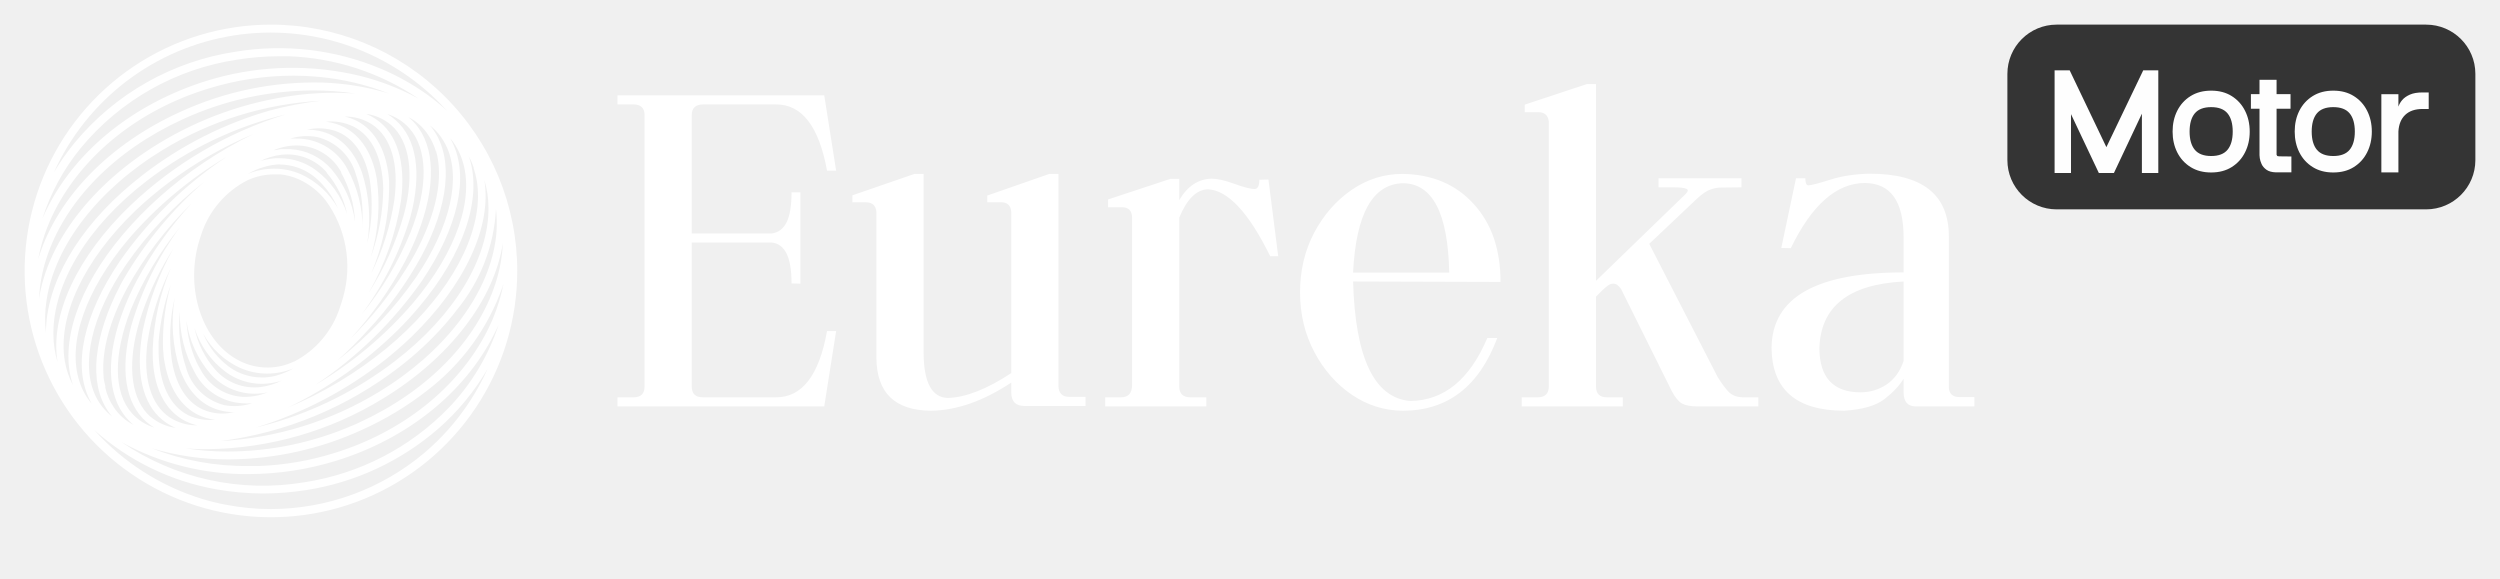
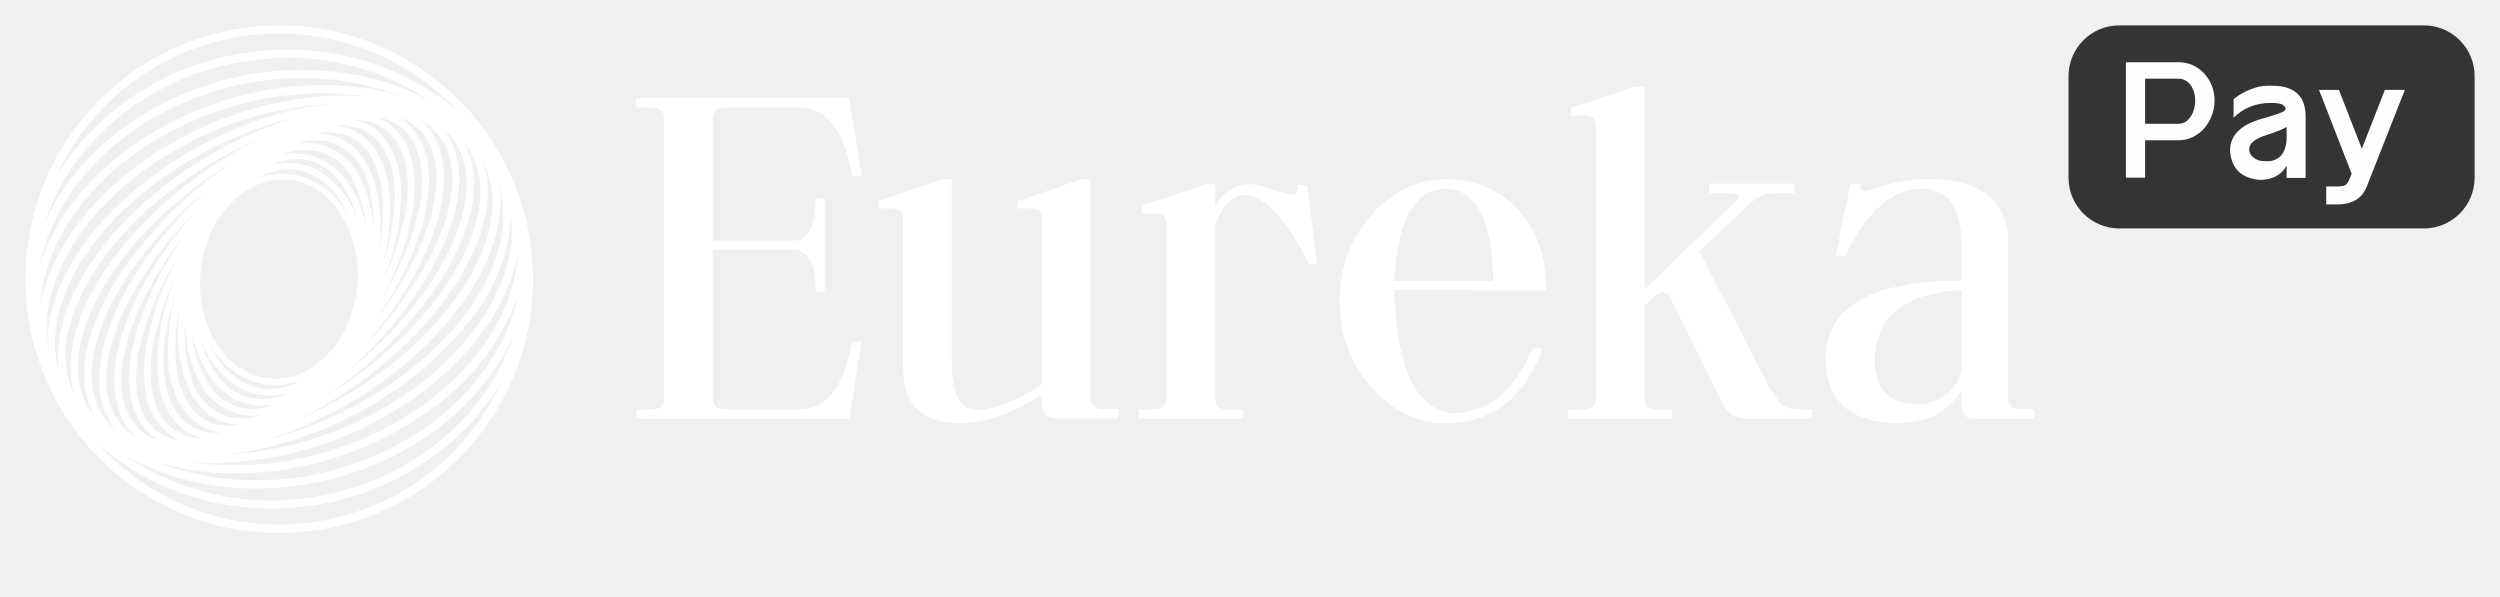
- <svg xmlns="http://www.w3.org/2000/svg" width="203" height="47" viewBox="0 0 203 47" fill="none">
-   <g clip-path="url(#clip0_3_51)">
-     <path d="M22 2C18.044 2 14.178 3.173 10.889 5.371C7.6 7.568 5.036 10.692 3.522 14.346C2.009 18.001 1.613 22.022 2.384 25.902C3.156 29.781 5.061 33.345 7.858 36.142C10.655 38.939 14.219 40.844 18.098 41.616C21.978 42.387 25.999 41.991 29.654 40.478C33.308 38.964 36.432 36.4 38.629 33.111C40.827 29.822 42 25.956 42 22C42 16.696 39.893 11.609 36.142 7.858C32.391 4.107 27.304 2 22 2V2ZM36.4 34.88C35.796 35.556 35.147 36.189 34.456 36.776C30.97 39.714 26.559 41.328 22 41.336C20.803 41.337 19.608 41.225 18.432 41C18.096 40.944 17.768 40.872 17.44 40.792C17.112 40.712 16.784 40.624 16.464 40.528C13.075 39.498 10.032 37.562 7.664 34.928C10.447 37.411 13.864 39.073 17.536 39.728C18.801 39.956 20.083 40.071 21.368 40.072C22.53 40.069 23.691 39.978 24.84 39.8C28.827 39.182 32.557 37.449 35.6 34.8C37.191 33.409 38.542 31.766 39.6 29.936C38.789 31.736 37.71 33.403 36.4 34.88ZM36.288 8.984C35.779 8.52 35.245 8.084 34.688 7.68C33.518 6.846 32.26 6.143 30.936 5.584C27.225 4.024 23.149 3.542 19.176 4.192C14.038 4.957 9.365 7.596 6.056 11.6C5.435 12.355 4.873 13.158 4.376 14C5.697 11.081 7.723 8.536 10.272 6.594C12.821 4.653 15.813 3.376 18.978 2.879C22.143 2.381 25.383 2.679 28.404 3.744C31.426 4.81 34.135 6.611 36.288 8.984ZM3.096 21.048C3.359 19.67 3.817 18.337 4.456 17.088C6.8 12.52 11.312 8.912 16.896 7.2C19.139 6.502 21.475 6.146 23.824 6.144C24.512 6.144 25.192 6.176 25.864 6.24C27.831 6.416 29.763 6.874 31.6 7.6C30.297 7.201 28.957 6.933 27.6 6.8C27.136 6.752 26.664 6.72 26.184 6.704C22.19 6.606 18.226 7.427 14.6 9.104C8.896 11.704 4.72 15.976 3.168 20.816L3.096 21.048ZM40.904 22.952C40.707 23.975 40.404 24.975 40 25.936C39.856 26.264 39.704 26.584 39.544 26.904C37.2 31.48 32.688 35.088 27.104 36.8C25.142 37.41 23.109 37.759 21.056 37.84H20.184C17.495 37.868 14.825 37.379 12.32 36.4C14.36 37.008 16.479 37.313 18.608 37.304C22.332 37.276 26.008 36.458 29.392 34.904C31.282 34.055 33.063 32.981 34.696 31.704C37.529 29.537 39.663 26.586 40.832 23.216C40.832 23.176 40.832 23.136 40.872 23.096C40.912 23.056 40.896 22.992 40.904 22.952ZM4.672 29.392C4.452 28.666 4.339 27.911 4.336 27.152C4.288 23.048 7.128 18.352 11.928 14.68C15.267 12.109 19.11 10.271 23.208 9.288C18.491 10.742 14.176 13.27 10.6 16.672C6.264 20.832 4.048 25.584 4.672 29.392ZM39.328 14.608C39.548 15.335 39.661 16.089 39.664 16.848C39.712 20.952 36.872 25.648 32.072 29.32C31.648 29.648 31.224 29.96 30.784 30.256C27.748 32.346 24.352 33.86 20.768 34.72C24.59 33.552 28.161 31.68 31.296 29.2C32.024 28.616 32.728 28.008 33.4 27.36C37.736 23.168 39.952 18.416 39.328 14.608ZM5.264 29.328C4.656 25.712 6.8 21.136 11.008 17.096C11.871 16.278 12.782 15.511 13.736 14.8C15.847 13.218 18.144 11.902 20.576 10.88C17.796 12.236 15.217 13.97 12.912 16.032C11.876 16.96 10.903 17.957 10 19.016C6.344 23.336 4.816 27.88 5.896 31.176L5.944 31.312C5.611 30.692 5.381 30.022 5.264 29.328ZM38.464 13.608C38.468 13.629 38.468 13.651 38.464 13.672C38.569 13.991 38.652 14.317 38.712 14.648C39.32 18.264 37.176 22.84 32.96 26.88C32.456 27.368 31.92 27.84 31.36 28.304C28.939 30.282 26.245 31.899 23.36 33.104C26.668 31.509 29.69 29.379 32.304 26.8C32.904 26.208 33.464 25.592 34 24.96C37.656 20.64 39.184 16.096 38.104 12.8L38.056 12.664C38.219 12.966 38.355 13.282 38.464 13.608ZM35.8 11.112C35.953 11.328 36.089 11.555 36.208 11.792C37.488 14.376 36.584 18.368 33.808 22.48C32.03 25.052 29.872 27.339 27.408 29.264C28.275 28.487 29.1 27.664 29.88 26.8C31.573 24.994 33.03 22.98 34.216 20.808C36.44 16.648 36.808 12.928 35.24 10.616C35.136 10.459 35.021 10.309 34.896 10.168C35.242 10.437 35.546 10.755 35.8 11.112ZM31.456 9.264C32.058 9.453 32.606 9.782 33.056 10.224L33.24 10.416C34.752 12.128 34.784 15.216 33.336 18.864C32.34 21.284 30.993 23.543 29.336 25.568C31.128 23.157 32.483 20.449 33.336 17.568C34.264 14.032 33.832 11.256 32.12 9.752C31.916 9.567 31.694 9.403 31.456 9.264ZM22 30.592C21.831 30.622 21.66 30.641 21.488 30.648H21.232C20.289 30.644 19.372 30.345 18.608 29.792C17.678 29.102 16.951 28.173 16.504 27.104C17.187 28.333 18.247 29.309 19.528 29.888C20.213 30.182 20.951 30.335 21.696 30.336C22.426 30.334 23.149 30.19 23.824 29.912C23.415 30.153 22.977 30.341 22.52 30.472C22.368 30.528 22.192 30.56 22 30.592ZM17.464 30C16.63 29.04 16.055 27.884 15.792 26.64C16.249 28.065 17.138 29.312 18.336 30.208C19.183 30.83 20.205 31.166 21.256 31.168C21.737 31.163 22.216 31.096 22.68 30.968L22.88 30.904C22.333 31.179 21.743 31.358 21.136 31.432C20.454 31.508 19.763 31.418 19.123 31.169C18.484 30.919 17.914 30.518 17.464 30ZM23.864 29.36C23.22 29.666 22.517 29.831 21.804 29.843C21.09 29.855 20.383 29.715 19.728 29.432C16.648 28.096 15.04 23.904 16.08 19.888C16.16 19.592 16.248 19.304 16.344 19.032C16.963 17.131 18.309 15.552 20.088 14.64C20.768 14.327 21.507 14.163 22.256 14.16H22.76C23.265 14.21 23.759 14.339 24.224 14.544C25.096 14.932 25.86 15.528 26.448 16.28C27.261 17.39 27.812 18.671 28.058 20.024C28.305 21.378 28.241 22.77 27.872 24.096C27.792 24.384 27.704 24.672 27.608 24.944C27 26.85 25.663 28.438 23.888 29.36H23.864ZM22.72 13.36C22.951 13.358 23.181 13.377 23.408 13.416C24.106 13.53 24.769 13.803 25.344 14.216C25.662 14.452 25.954 14.72 26.216 15.016C26.73 15.581 27.146 16.227 27.448 16.928C26.763 15.701 25.703 14.726 24.424 14.144C23.74 13.847 23.002 13.694 22.256 13.696C21.523 13.696 20.797 13.84 20.12 14.12C20.532 13.879 20.973 13.691 21.432 13.56C21.857 13.428 22.299 13.355 22.744 13.344L22.72 13.36ZM26.512 14.016C27.346 14.976 27.921 16.132 28.184 17.376C27.727 15.951 26.838 14.704 25.64 13.808C24.793 13.187 23.77 12.851 22.72 12.848H22.368C22.006 12.875 21.647 12.937 21.296 13.032L21.096 13.096C21.642 12.82 22.232 12.641 22.84 12.568C23.526 12.488 24.221 12.576 24.866 12.825C25.51 13.075 26.083 13.478 26.536 14L26.512 14.016ZM27.696 14.016C28.383 15.242 28.772 16.612 28.832 18.016C28.612 16.424 27.937 14.93 26.888 13.712C26.472 13.241 25.966 12.856 25.4 12.582C24.835 12.307 24.22 12.147 23.592 12.112H23.344C23.16 12.112 22.976 12.112 22.784 12.112L22.328 12.192H22.232C22.879 11.918 23.578 11.79 24.28 11.816C24.993 11.852 25.685 12.072 26.288 12.455C26.89 12.838 27.384 13.37 27.72 14L27.696 14.016ZM15.936 29.352C15.473 28.305 15.202 27.183 15.136 26.04C15.356 27.632 16.031 29.127 17.08 30.344C17.587 30.919 18.224 31.364 18.938 31.643C19.652 31.921 20.422 32.024 21.184 31.944C21.368 31.944 21.56 31.888 21.744 31.848C21.094 32.122 20.392 32.25 19.688 32.224C18.976 32.178 18.289 31.95 17.692 31.56C17.094 31.171 16.608 30.633 16.28 30C16.152 29.791 16.037 29.575 15.936 29.352ZM25.752 11.128C26.503 11.309 27.191 11.688 27.745 12.226C28.299 12.763 28.7 13.439 28.904 14.184C29.263 15.24 29.444 16.349 29.44 17.464C29.44 17.864 29.44 18.264 29.44 18.696C29.469 16.959 29.044 15.243 28.208 13.72C27.834 13.014 27.284 12.416 26.611 11.984C25.939 11.553 25.166 11.302 24.368 11.256H24.152C23.957 11.244 23.762 11.244 23.568 11.256C24.275 11.036 25.024 10.992 25.752 11.128ZM15.096 29.816C14.617 28.361 14.447 26.821 14.6 25.296C14.57 27.036 14.995 28.754 15.832 30.28C16.206 30.986 16.756 31.584 17.429 32.016C18.102 32.447 18.874 32.698 19.672 32.744C19.938 32.768 20.206 32.768 20.472 32.744C19.753 32.981 18.986 33.036 18.24 32.904C17.487 32.719 16.798 32.334 16.245 31.791C15.691 31.248 15.295 30.566 15.096 29.816ZM29.816 19.776C30.132 17.844 29.986 15.865 29.392 14C28.704 12.104 27.48 10.928 25.856 10.616C25.572 10.558 25.282 10.529 24.992 10.528H24.928C25.691 10.355 26.487 10.391 27.232 10.632C28.672 11.128 29.672 12.544 30.032 14.632C30.287 16.345 30.214 18.091 29.816 19.776ZM19.064 33.472C18.88 33.472 18.704 33.536 18.528 33.552C17.935 33.623 17.334 33.56 16.768 33.368C15.32 32.872 14.328 31.456 13.968 29.368C13.71 27.645 13.783 25.888 14.184 24.192C13.864 26.134 14.01 28.125 14.608 30C15.296 31.896 16.52 33.072 18.144 33.384L18.368 33.424C18.599 33.456 18.831 33.472 19.064 33.472ZM15.28 33.712C13.792 32.96 12.952 31.192 12.88 28.712C12.88 28.392 12.88 28.064 12.88 27.728C13.006 26.15 13.339 24.595 13.872 23.104C13.459 24.584 13.243 26.112 13.232 27.648C13.232 27.776 13.232 27.904 13.232 28.024C13.232 28.28 13.248 28.528 13.28 28.768C13.28 29.016 13.336 29.248 13.376 29.48C13.776 31.744 14.896 33.304 16.536 33.872C16.839 33.978 17.153 34.048 17.472 34.08C16.721 34.162 15.963 34.035 15.28 33.712ZM28.72 10.288C30.208 11.04 31.048 12.808 31.12 15.288C31.102 17.199 30.759 19.093 30.104 20.888C30.722 18.814 30.889 16.632 30.592 14.488C30.192 12.224 29.072 10.664 27.392 10.096C27.087 9.989 26.77 9.919 26.448 9.888C27.228 9.801 28.017 9.94 28.72 10.288ZM13.76 33.88C12.24 32.848 11.6 30.68 11.976 27.784C12.287 25.691 12.927 23.661 13.872 21.768C12.991 23.849 12.492 26.071 12.4 28.328C12.4 28.456 12.4 28.592 12.4 28.72C12.4 31.408 13.384 33.352 15.056 34.192C15.363 34.347 15.688 34.462 16.024 34.536C15.221 34.55 14.432 34.321 13.76 33.88ZM30.24 10.12C31.76 11.152 32.4 13.32 32.024 16.216C31.714 18.309 31.074 20.34 30.128 22.232C31.067 20.033 31.567 17.671 31.6 15.28C31.6 15.112 31.6 14.944 31.6 14.784C31.456 12.384 30.528 10.6 28.96 9.808C28.649 9.655 28.322 9.54 27.984 9.464C28.785 9.452 29.571 9.68 30.24 10.12ZM10.624 25.136C11.621 22.717 12.969 20.458 14.624 18.432C12.846 20.846 11.505 23.554 10.664 26.432C9.736 29.968 10.16 32.744 11.88 34.248C12.083 34.426 12.303 34.584 12.536 34.72C11.837 34.509 11.209 34.111 10.72 33.568C9.2 31.872 9.2 28.792 10.624 25.136ZM12.224 33.848C10.696 32.512 10.32 29.848 11.184 26.592C11.288 26.2 11.408 25.792 11.544 25.408C12.177 23.582 13.023 21.836 14.064 20.208C12.91 22.266 12.079 24.489 11.6 26.8C11.544 27.104 11.496 27.4 11.464 27.696C11.056 30.808 11.776 33.16 13.48 34.312C13.729 34.487 13.997 34.632 14.28 34.744C13.528 34.647 12.82 34.336 12.24 33.848H12.224ZM31.76 10.152C33.28 11.488 33.664 14.152 32.8 17.408C32.164 19.673 31.193 21.83 29.92 23.808C31.254 21.49 32.149 18.946 32.56 16.304C32.968 13.192 32.248 10.84 30.544 9.688C30.293 9.515 30.025 9.368 29.744 9.248C30.488 9.354 31.186 9.667 31.76 10.152ZM8.56 31.464C8.56 31.296 8.488 31.12 8.456 30.944C8.424 30.768 8.4 30.584 8.4 30.4C8.264 28.448 8.912 26.048 10.296 23.44C11.699 20.888 13.47 18.556 15.552 16.52C13.809 18.418 12.311 20.528 11.096 22.8C10.726 23.501 10.395 24.222 10.104 24.96C8.576 28.816 8.648 32.104 10.304 33.976C10.469 34.163 10.648 34.337 10.84 34.496C10.192 34.168 9.641 33.678 9.24 33.072C8.911 32.583 8.675 32.038 8.544 31.464H8.56ZM35.408 12.264C36.024 14.392 35.456 17.312 33.736 20.536C33.488 20.992 33.232 21.44 32.936 21.896C31.668 23.93 30.167 25.809 28.464 27.496C30.203 25.592 31.695 23.477 32.904 21.2C33.274 20.499 33.605 19.778 33.896 19.04C35.424 15.184 35.352 11.896 33.696 10.024C33.531 9.835 33.349 9.661 33.152 9.504C33.801 9.83 34.353 10.321 34.752 10.928C35.035 11.345 35.251 11.804 35.392 12.288L35.408 12.264ZM10.216 21.52C11.994 18.948 14.152 16.661 16.616 14.736C14.019 16.985 11.809 19.644 10.072 22.608C9.96 22.8 9.856 22.984 9.76 23.176C7.6 27.336 7.192 31.056 8.76 33.368C8.866 33.527 8.98 33.679 9.104 33.824C8.553 33.395 8.105 32.848 7.792 32.224C6.512 29.624 7.416 25.632 10.216 21.52ZM36.552 11.216C36.88 11.61 37.15 12.049 37.352 12.52C37.422 12.679 37.483 12.842 37.536 13.008C38.56 16.104 37.064 20.44 33.536 24.608C31.268 27.244 28.585 29.492 25.592 31.264C28.985 29.009 31.927 26.138 34.264 22.8C37.2 18.456 38.12 14.352 36.72 11.536C36.672 11.432 36.608 11.32 36.552 11.216ZM6.456 30.992C5.432 27.896 6.928 23.56 10.456 19.392C12.725 16.76 15.405 14.513 18.392 12.736C15.005 14.995 12.07 17.865 9.736 21.2C6.8 25.544 5.88 29.648 7.28 32.464C7.328 32.568 7.392 32.68 7.448 32.784C7.003 32.258 6.666 31.649 6.456 30.992ZM40.272 16.968C40.313 17.289 40.335 17.612 40.336 17.936C40.35 18.498 40.312 19.061 40.224 19.616C39.552 24.072 36.024 28.632 30.784 31.816C26.888 34.194 22.462 35.569 17.904 35.816C23.199 35.137 28.217 33.057 32.44 29.792C33.761 28.777 34.983 27.639 36.088 26.392C36.32 26.128 36.544 25.864 36.76 25.592L37.072 25.192C38.996 22.866 40.118 19.982 40.272 16.968ZM3.776 24.4C4.448 19.928 7.976 15.368 13.2 12.184C17.085 9.806 21.5 8.431 26.048 8.184C24.638 8.344 23.242 8.612 21.872 8.984C18.15 10.059 14.664 11.829 11.6 14.2C11.296 14.44 10.992 14.68 10.704 14.92C6.304 18.584 3.736 23.04 3.728 27.032C3.626 26.157 3.642 25.271 3.776 24.4ZM40.24 22.992C38.736 27.664 34.688 31.792 29.128 34.328C28.984 34.403 28.84 34.467 28.696 34.52C25.472 35.93 21.991 36.66 18.472 36.664C17.318 36.666 16.165 36.578 15.024 36.4C15.488 36.443 15.952 36.467 16.416 36.472H16.888C21.911 36.408 26.823 34.987 31.104 32.36C36.496 29.08 40.128 24.36 40.832 19.736C40.782 20.843 40.583 21.938 40.24 22.992ZM19.28 4.84C20.394 4.662 21.52 4.571 22.648 4.568H23.448C27.219 4.706 30.875 5.901 34 8.016C32.283 7.078 30.436 6.398 28.52 6C24.599 5.184 20.534 5.385 16.712 6.584C10.96 8.4 6.288 12.08 3.888 16.8C3.728 17.12 3.576 17.44 3.44 17.76C4.11 15.666 5.168 13.717 6.56 12.016C9.768 8.135 14.299 5.579 19.28 4.84ZM3.76 21.008C5.264 16.336 9.312 12.208 14.872 9.672C18.173 8.156 21.76 7.362 25.392 7.344C26.554 7.339 27.715 7.425 28.864 7.6C27.229 7.478 25.585 7.526 23.96 7.744C20.04 8.26 16.272 9.59 12.896 11.648C7.504 14.928 3.872 19.648 3.168 24.272C3.217 23.162 3.417 22.064 3.76 21.008ZM24.72 39.16C19.536 40.031 14.216 38.865 9.872 35.904C13.03 37.639 16.581 38.532 20.184 38.496C22.592 38.49 24.987 38.126 27.288 37.416C33.04 35.64 37.688 31.92 40.088 27.2C40.232 26.928 40.36 26.648 40.48 26.4C39.646 28.913 38.264 31.208 36.432 33.12C33.29 36.356 29.178 38.477 24.72 39.16Z" fill="white" />
+ <svg xmlns="http://www.w3.org/2000/svg" width="197" height="47" viewBox="0 0 197 47" fill="none">
+   <g clip-path="url(#clip0_3_52)">
+     <path d="M22 2C18.044 2 14.178 3.173 10.889 5.371C7.6 7.568 5.036 10.692 3.522 14.346C2.009 18.001 1.613 22.022 2.384 25.902C3.156 29.781 5.061 33.345 7.858 36.142C10.655 38.939 14.219 40.844 18.098 41.616C21.978 42.387 25.999 41.991 29.654 40.478C33.308 38.964 36.432 36.4 38.629 33.111C40.827 29.822 42 25.956 42 22C42 16.696 39.893 11.609 36.142 7.858C32.391 4.107 27.304 2 22 2V2ZM36.4 34.88C35.796 35.556 35.147 36.189 34.456 36.776C30.969 39.714 26.559 41.328 22 41.336C20.803 41.337 19.608 41.225 18.432 41C18.096 40.944 17.768 40.872 17.44 40.792C17.112 40.712 16.784 40.624 16.464 40.528C13.075 39.498 10.032 37.562 7.664 34.928C10.447 37.411 13.864 39.073 17.536 39.728C18.801 39.956 20.083 40.071 21.368 40.072C22.53 40.069 23.691 39.978 24.84 39.8C28.827 39.182 32.557 37.449 35.6 34.8C37.191 33.409 38.542 31.766 39.6 29.936C38.789 31.736 37.71 33.403 36.4 34.88ZM36.288 8.984C35.779 8.52 35.245 8.084 34.688 7.68C33.518 6.846 32.26 6.143 30.936 5.584C27.225 4.024 23.149 3.542 19.176 4.192C14.038 4.957 9.365 7.596 6.056 11.6C5.435 12.355 4.873 13.158 4.376 14C5.697 11.081 7.723 8.536 10.272 6.594C12.821 4.653 15.813 3.376 18.978 2.879C22.143 2.381 25.383 2.679 28.404 3.744C31.426 4.81 34.135 6.611 36.288 8.984ZM3.096 21.048C3.359 19.67 3.817 18.337 4.456 17.088C6.8 12.52 11.312 8.912 16.896 7.2C19.139 6.502 21.475 6.146 23.824 6.144C24.512 6.144 25.192 6.176 25.864 6.24C27.831 6.416 29.763 6.874 31.6 7.6C30.297 7.201 28.957 6.933 27.6 6.8C27.136 6.752 26.664 6.72 26.184 6.704C22.19 6.606 18.226 7.427 14.6 9.104C8.896 11.704 4.72 15.976 3.168 20.816L3.096 21.048ZM40.904 22.952C40.707 23.975 40.404 24.975 40 25.936C39.856 26.264 39.704 26.584 39.544 26.904C37.2 31.48 32.688 35.088 27.104 36.8C25.142 37.41 23.109 37.759 21.056 37.84H20.184C17.495 37.868 14.825 37.379 12.32 36.4C14.36 37.008 16.479 37.313 18.608 37.304C22.332 37.276 26.007 36.458 29.392 34.904C31.282 34.055 33.063 32.981 34.696 31.704C37.529 29.537 39.663 26.586 40.832 23.216C40.832 23.176 40.832 23.136 40.872 23.096C40.912 23.056 40.896 22.992 40.904 22.952ZM4.672 29.392C4.452 28.666 4.339 27.911 4.336 27.152C4.288 23.048 7.128 18.352 11.928 14.68C15.267 12.109 19.11 10.271 23.208 9.288C18.491 10.742 14.176 13.27 10.6 16.672C6.264 20.832 4.048 25.584 4.672 29.392ZM39.328 14.608C39.548 15.335 39.661 16.089 39.664 16.848C39.712 20.952 36.872 25.648 32.072 29.32C31.648 29.648 31.224 29.96 30.784 30.256C27.748 32.346 24.352 33.86 20.768 34.72C24.59 33.552 28.161 31.68 31.296 29.2C32.024 28.616 32.728 28.008 33.4 27.36C37.736 23.168 39.952 18.416 39.328 14.608ZM5.264 29.328C4.656 25.712 6.8 21.136 11.008 17.096C11.871 16.278 12.782 15.511 13.736 14.8C15.847 13.218 18.144 11.902 20.576 10.88C17.796 12.236 15.217 13.97 12.912 16.032C11.876 16.96 10.903 17.957 10 19.016C6.344 23.336 4.816 27.88 5.896 31.176L5.944 31.312C5.611 30.692 5.381 30.022 5.264 29.328ZM38.464 13.608C38.468 13.629 38.468 13.651 38.464 13.672C38.569 13.991 38.652 14.317 38.712 14.648C39.32 18.264 37.176 22.84 32.96 26.88C32.456 27.368 31.92 27.84 31.36 28.304C28.939 30.282 26.245 31.899 23.36 33.104C26.668 31.509 29.69 29.379 32.304 26.8C32.904 26.208 33.464 25.592 34 24.96C37.656 20.64 39.184 16.096 38.104 12.8L38.056 12.664C38.219 12.966 38.355 13.282 38.464 13.608ZM35.8 11.112C35.953 11.328 36.089 11.555 36.208 11.792C37.488 14.376 36.584 18.368 33.808 22.48C32.03 25.052 29.872 27.339 27.408 29.264C28.275 28.487 29.1 27.664 29.88 26.8C31.573 24.994 33.03 22.98 34.216 20.808C36.44 16.648 36.808 12.928 35.24 10.616C35.136 10.459 35.021 10.309 34.896 10.168C35.242 10.437 35.546 10.755 35.8 11.112ZM31.456 9.264C32.057 9.453 32.606 9.782 33.056 10.224L33.24 10.416C34.752 12.128 34.784 15.216 33.336 18.864C32.34 21.284 30.992 23.543 29.336 25.568C31.128 23.157 32.482 20.449 33.336 17.568C34.264 14.032 33.832 11.256 32.12 9.752C31.916 9.567 31.694 9.403 31.456 9.264ZM22 30.592C21.831 30.622 21.66 30.641 21.488 30.648H21.232C20.289 30.644 19.372 30.345 18.608 29.792C17.678 29.102 16.951 28.173 16.504 27.104C17.187 28.333 18.247 29.309 19.528 29.888C20.213 30.182 20.951 30.335 21.696 30.336C22.426 30.334 23.149 30.19 23.824 29.912C23.415 30.153 22.977 30.341 22.52 30.472C22.368 30.528 22.192 30.56 22 30.592ZM17.464 30C16.63 29.04 16.055 27.884 15.792 26.64C16.249 28.065 17.138 29.312 18.336 30.208C19.183 30.83 20.205 31.166 21.256 31.168C21.737 31.163 22.216 31.096 22.68 30.968L22.88 30.904C22.333 31.179 21.743 31.358 21.136 31.432C20.454 31.508 19.763 31.418 19.123 31.169C18.484 30.919 17.914 30.518 17.464 30ZM23.864 29.36C23.22 29.666 22.517 29.831 21.804 29.843C21.09 29.855 20.383 29.715 19.728 29.432C16.648 28.096 15.04 23.904 16.08 19.888C16.16 19.592 16.248 19.304 16.344 19.032C16.963 17.131 18.309 15.552 20.088 14.64C20.768 14.327 21.507 14.163 22.256 14.16H22.76C23.265 14.21 23.759 14.339 24.224 14.544C25.096 14.932 25.859 15.528 26.448 16.28C27.261 17.39 27.812 18.671 28.058 20.024C28.305 21.378 28.241 22.77 27.872 24.096C27.792 24.384 27.704 24.672 27.608 24.944C27 26.85 25.663 28.438 23.888 29.36H23.864ZM22.72 13.36C22.951 13.358 23.181 13.377 23.408 13.416C24.106 13.53 24.769 13.803 25.344 14.216C25.662 14.452 25.954 14.72 26.216 15.016C26.73 15.581 27.146 16.227 27.448 16.928C26.763 15.701 25.703 14.726 24.424 14.144C23.74 13.847 23.002 13.694 22.256 13.696C21.523 13.696 20.797 13.84 20.12 14.12C20.532 13.879 20.973 13.691 21.432 13.56C21.857 13.428 22.299 13.355 22.744 13.344L22.72 13.36ZM26.512 14.016C27.346 14.976 27.921 16.132 28.184 17.376C27.727 15.951 26.838 14.704 25.64 13.808C24.793 13.187 23.77 12.851 22.72 12.848H22.368C22.006 12.875 21.647 12.937 21.296 13.032L21.096 13.096C21.642 12.82 22.232 12.641 22.84 12.568C23.526 12.488 24.221 12.576 24.866 12.825C25.51 13.075 26.083 13.478 26.536 14L26.512 14.016ZM27.696 14.016C28.383 15.242 28.772 16.612 28.832 18.016C28.612 16.424 27.937 14.93 26.888 13.712C26.472 13.241 25.966 12.856 25.4 12.582C24.835 12.307 24.22 12.147 23.592 12.112H23.344C23.16 12.112 22.976 12.112 22.784 12.112L22.328 12.192H22.232C22.879 11.918 23.578 11.79 24.28 11.816C24.993 11.852 25.685 12.072 26.288 12.455C26.89 12.838 27.384 13.37 27.72 14L27.696 14.016ZM15.936 29.352C15.473 28.305 15.202 27.183 15.136 26.04C15.356 27.632 16.031 29.127 17.08 30.344C17.587 30.919 18.224 31.364 18.938 31.643C19.652 31.921 20.422 32.024 21.184 31.944C21.368 31.944 21.56 31.888 21.744 31.848C21.094 32.122 20.392 32.25 19.688 32.224C18.976 32.178 18.289 31.95 17.692 31.56C17.094 31.171 16.608 30.633 16.28 30C16.152 29.791 16.037 29.575 15.936 29.352ZM25.752 11.128C26.503 11.309 27.191 11.688 27.745 12.226C28.299 12.763 28.7 13.439 28.904 14.184C29.263 15.24 29.444 16.349 29.44 17.464C29.44 17.864 29.44 18.264 29.44 18.696C29.469 16.959 29.044 15.243 28.208 13.72C27.834 13.014 27.284 12.416 26.611 11.984C25.939 11.553 25.166 11.302 24.368 11.256H24.152C23.957 11.244 23.762 11.244 23.568 11.256C24.275 11.036 25.024 10.992 25.752 11.128ZM15.096 29.816C14.617 28.361 14.447 26.821 14.6 25.296C14.57 27.036 14.995 28.754 15.832 30.28C16.206 30.986 16.756 31.584 17.429 32.016C18.102 32.447 18.874 32.698 19.672 32.744C19.938 32.768 20.206 32.768 20.472 32.744C19.753 32.981 18.986 33.036 18.24 32.904C17.487 32.719 16.798 32.334 16.245 31.791C15.691 31.248 15.295 30.566 15.096 29.816ZM29.816 19.776C30.132 17.844 29.986 15.865 29.392 14C28.704 12.104 27.48 10.928 25.856 10.616C25.572 10.558 25.282 10.529 24.992 10.528H24.928C25.691 10.355 26.487 10.391 27.232 10.632C28.672 11.128 29.672 12.544 30.032 14.632C30.287 16.345 30.214 18.091 29.816 19.776ZM19.064 33.472C18.88 33.472 18.704 33.536 18.528 33.552C17.935 33.623 17.334 33.56 16.768 33.368C15.32 32.872 14.328 31.456 13.968 29.368C13.71 27.645 13.783 25.888 14.184 24.192C13.864 26.134 14.01 28.125 14.608 30C15.296 31.896 16.52 33.072 18.144 33.384L18.368 33.424C18.599 33.456 18.831 33.472 19.064 33.472ZM15.28 33.712C13.792 32.96 12.952 31.192 12.88 28.712C12.88 28.392 12.88 28.064 12.88 27.728C13.006 26.15 13.339 24.595 13.872 23.104C13.459 24.584 13.243 26.112 13.232 27.648C13.232 27.776 13.232 27.904 13.232 28.024C13.232 28.28 13.248 28.528 13.28 28.768C13.28 29.016 13.336 29.248 13.376 29.48C13.776 31.744 14.896 33.304 16.536 33.872C16.839 33.978 17.153 34.048 17.472 34.08C16.721 34.162 15.963 34.035 15.28 33.712ZM28.72 10.288C30.208 11.04 31.048 12.808 31.12 15.288C31.102 17.199 30.759 19.093 30.104 20.888C30.722 18.814 30.889 16.632 30.592 14.488C30.192 12.224 29.072 10.664 27.392 10.096C27.087 9.989 26.77 9.919 26.448 9.888C27.228 9.801 28.017 9.94 28.72 10.288ZM13.76 33.88C12.24 32.848 11.6 30.68 11.976 27.784C12.287 25.691 12.927 23.661 13.872 21.768C12.991 23.849 12.492 26.071 12.4 28.328C12.4 28.456 12.4 28.592 12.4 28.72C12.4 31.408 13.384 33.352 15.056 34.192C15.363 34.347 15.688 34.462 16.024 34.536C15.221 34.55 14.432 34.321 13.76 33.88ZM30.24 10.12C31.76 11.152 32.4 13.32 32.024 16.216C31.714 18.309 31.074 20.34 30.128 22.232C31.067 20.033 31.567 17.671 31.6 15.28C31.6 15.112 31.6 14.944 31.6 14.784C31.456 12.384 30.528 10.6 28.96 9.808C28.649 9.655 28.322 9.54 27.984 9.464C28.785 9.452 29.571 9.68 30.24 10.12ZM10.624 25.136C11.621 22.717 12.969 20.458 14.624 18.432C12.846 20.846 11.505 23.554 10.664 26.432C9.736 29.968 10.16 32.744 11.88 34.248C12.083 34.426 12.303 34.584 12.536 34.72C11.837 34.509 11.209 34.111 10.72 33.568C9.2 31.872 9.2 28.792 10.624 25.136ZM12.224 33.848C10.696 32.512 10.32 29.848 11.184 26.592C11.288 26.2 11.408 25.792 11.544 25.408C12.177 23.582 13.023 21.836 14.064 20.208C12.91 22.266 12.079 24.489 11.6 26.8C11.544 27.104 11.496 27.4 11.464 27.696C11.056 30.808 11.776 33.16 13.48 34.312C13.729 34.487 13.997 34.632 14.28 34.744C13.528 34.647 12.82 34.336 12.24 33.848H12.224ZM31.76 10.152C33.28 11.488 33.664 14.152 32.8 17.408C32.164 19.673 31.193 21.83 29.92 23.808C31.254 21.49 32.149 18.946 32.56 16.304C32.968 13.192 32.248 10.84 30.544 9.688C30.293 9.515 30.025 9.368 29.744 9.248C30.488 9.354 31.186 9.667 31.76 10.152ZM8.56 31.464C8.56 31.296 8.488 31.12 8.456 30.944C8.424 30.768 8.4 30.584 8.4 30.4C8.264 28.448 8.912 26.048 10.296 23.44C11.699 20.888 13.47 18.556 15.552 16.52C13.809 18.418 12.311 20.528 11.096 22.8C10.726 23.501 10.395 24.222 10.104 24.96C8.576 28.816 8.648 32.104 10.304 33.976C10.469 34.163 10.648 34.337 10.84 34.496C10.192 34.168 9.641 33.678 9.24 33.072C8.911 32.583 8.675 32.038 8.544 31.464H8.56ZM35.408 12.264C36.024 14.392 35.456 17.312 33.736 20.536C33.488 20.992 33.232 21.44 32.936 21.896C31.668 23.93 30.167 25.809 28.464 27.496C30.203 25.592 31.695 23.477 32.904 21.2C33.274 20.499 33.605 19.778 33.896 19.04C35.424 15.184 35.352 11.896 33.696 10.024C33.531 9.835 33.349 9.661 33.152 9.504C33.801 9.83 34.353 10.321 34.752 10.928C35.035 11.345 35.251 11.804 35.392 12.288L35.408 12.264ZM10.216 21.52C11.994 18.948 14.152 16.661 16.616 14.736C14.019 16.985 11.809 19.644 10.072 22.608C9.96 22.8 9.856 22.984 9.76 23.176C7.6 27.336 7.192 31.056 8.76 33.368C8.866 33.527 8.98 33.679 9.104 33.824C8.553 33.395 8.105 32.848 7.792 32.224C6.512 29.624 7.416 25.632 10.216 21.52ZM36.552 11.216C36.88 11.61 37.15 12.049 37.352 12.52C37.422 12.679 37.483 12.842 37.536 13.008C38.56 16.104 37.064 20.44 33.536 24.608C31.268 27.244 28.585 29.492 25.592 31.264C28.985 29.009 31.927 26.138 34.264 22.8C37.2 18.456 38.12 14.352 36.72 11.536C36.672 11.432 36.608 11.32 36.552 11.216ZM6.456 30.992C5.432 27.896 6.928 23.56 10.456 19.392C12.725 16.76 15.405 14.513 18.392 12.736C15.005 14.995 12.07 17.865 9.736 21.2C6.8 25.544 5.88 29.648 7.28 32.464C7.328 32.568 7.392 32.68 7.448 32.784C7.003 32.258 6.666 31.649 6.456 30.992ZM40.272 16.968C40.313 17.289 40.335 17.612 40.336 17.936C40.35 18.498 40.312 19.061 40.224 19.616C39.552 24.072 36.024 28.632 30.784 31.816C26.888 34.194 22.462 35.569 17.904 35.816C23.199 35.137 28.217 33.057 32.44 29.792C33.761 28.777 34.983 27.639 36.088 26.392C36.32 26.128 36.544 25.864 36.76 25.592L37.072 25.192C38.996 22.866 40.118 19.982 40.272 16.968ZM3.776 24.4C4.448 19.928 7.976 15.368 13.2 12.184C17.085 9.806 21.5 8.431 26.048 8.184C24.638 8.344 23.242 8.612 21.872 8.984C18.15 10.059 14.664 11.829 11.6 14.2C11.296 14.44 10.992 14.68 10.704 14.92C6.304 18.584 3.736 23.04 3.728 27.032C3.626 26.157 3.642 25.271 3.776 24.4ZM40.24 22.992C38.736 27.664 34.688 31.792 29.128 34.328C28.984 34.403 28.84 34.467 28.696 34.52C25.472 35.93 21.991 36.66 18.472 36.664C17.317 36.666 16.165 36.578 15.024 36.4C15.488 36.443 15.952 36.467 16.416 36.472H16.888C21.911 36.408 26.823 34.987 31.104 32.36C36.496 29.08 40.128 24.36 40.832 19.736C40.782 20.843 40.583 21.938 40.24 22.992ZM19.28 4.84C20.394 4.662 21.52 4.571 22.648 4.568H23.448C27.219 4.706 30.875 5.901 34 8.016C32.283 7.078 30.436 6.398 28.52 6C24.599 5.184 20.534 5.385 16.712 6.584C10.96 8.4 6.288 12.08 3.888 16.8C3.728 17.12 3.576 17.44 3.44 17.76C4.11 15.666 5.168 13.717 6.56 12.016C9.768 8.135 14.299 5.579 19.28 4.84ZM3.76 21.008C5.264 16.336 9.312 12.208 14.872 9.672C18.173 8.156 21.76 7.362 25.392 7.344C26.554 7.339 27.715 7.425 28.864 7.6C27.229 7.478 25.585 7.526 23.96 7.744C20.04 8.26 16.272 9.59 12.896 11.648C7.504 14.928 3.872 19.648 3.168 24.272C3.217 23.162 3.417 22.064 3.76 21.008ZM24.72 39.16C19.536 40.031 14.216 38.865 9.872 35.904C13.03 37.639 16.581 38.532 20.184 38.496C22.592 38.49 24.987 38.126 27.288 37.416C33.04 35.64 37.688 31.92 40.088 27.2C40.232 26.928 40.36 26.648 40.48 26.4C39.646 28.913 38.263 31.208 36.432 33.12C33.29 36.356 29.178 38.477 24.72 39.16Z" fill="white" />
  </g>
  <path d="M67.156 26.883H67.894L66.928 33H50.141V32.262H51.441C52.039 32.262 52.338 31.969 52.338 31.383V9.322C52.326 8.76 52.027 8.479 51.441 8.479H50.141V7.74H66.928L67.894 13.857H67.156C66.5 10.271 65.123 8.479 63.025 8.479H57.066C56.469 8.49 56.17 8.783 56.17 9.357V18.955H62.674C63.201 18.885 63.6 18.586 63.869 18.059C64.139 17.52 64.273 16.705 64.273 15.615H64.994V23.033L64.273 23.016C64.273 21.938 64.139 21.129 63.869 20.59C63.6 20.051 63.201 19.752 62.674 19.693H56.17V31.383C56.17 31.969 56.469 32.262 57.066 32.262H63.025C65.135 32.262 66.512 30.469 67.156 26.883ZM69.213 16.424V15.861L74.258 14.121H74.996V28.641C75.008 31.055 75.664 32.279 76.965 32.315C78.43 32.268 80.147 31.594 82.115 30.293V17.25C82.092 16.699 81.816 16.424 81.289 16.424H80.164V15.879L85.209 14.121H85.947V31.348C85.959 31.934 86.258 32.227 86.844 32.227H88.144V32.965H83.188C82.473 32.965 82.115 32.596 82.115 31.857V31.066C79.865 32.555 77.703 33.316 75.629 33.352C72.676 33.34 71.188 31.91 71.164 29.062V17.197C71.117 16.693 70.836 16.436 70.32 16.424H69.213ZM89.744 32.262H91.027C91.625 32.262 91.924 31.928 91.924 31.26V17.654C91.912 17.104 91.637 16.828 91.098 16.828H89.973V16.195L95.035 14.525H95.756V16.248C96.424 15.111 97.303 14.531 98.393 14.508C98.85 14.508 99.465 14.648 100.238 14.93C101.023 15.211 101.574 15.352 101.891 15.352C102.137 15.328 102.26 15.076 102.26 14.596L102.998 14.578L103.789 20.801H103.139C101.404 17.273 99.723 15.463 98.094 15.369C97.156 15.393 96.377 16.16 95.756 17.672V31.383C95.756 31.969 96.061 32.262 96.67 32.262H97.953V33H89.744V32.262ZM113.914 14.877C111.453 14.947 110.105 17.367 109.871 22.137H117.676C117.582 17.32 116.328 14.9 113.914 14.877ZM113.879 14.121C116.293 14.156 118.221 14.971 119.662 16.564C121.115 18.146 121.842 20.256 121.842 22.893L109.871 22.857C110.047 29.08 111.594 32.315 114.512 32.56C117.254 32.525 119.34 30.82 120.77 27.445H121.578C120.102 31.383 117.541 33.352 113.896 33.352C112.408 33.34 111.031 32.906 109.766 32.051C108.512 31.195 107.498 30.041 106.725 28.588C105.951 27.123 105.564 25.506 105.564 23.736C105.564 21.967 105.945 20.355 106.707 18.902C107.48 17.449 108.494 16.289 109.748 15.422C111.014 14.555 112.391 14.121 113.879 14.121ZM123.564 32.262H124.848C125.457 32.262 125.762 31.969 125.762 31.383V9.867C125.703 9.363 125.422 9.111 124.918 9.111H123.811V8.496L128.855 6.826H129.594V22.805L136.854 15.773C137.076 15.551 137.105 15.404 136.941 15.334C136.777 15.252 136.414 15.211 135.852 15.211H134.674V14.473H141.406V15.211L139.754 15.229C139.473 15.229 139.186 15.281 138.893 15.387C138.6 15.48 138.236 15.727 137.803 16.125L133.918 19.799L139.49 30.645C139.83 31.184 140.135 31.588 140.404 31.857C140.686 32.115 141.049 32.25 141.494 32.262H142.777V33H137.82C137.27 33 136.848 32.918 136.555 32.754C136.273 32.578 136.004 32.244 135.746 31.752L131.633 23.473C131.434 23.18 131.229 23.033 131.018 23.033C130.854 23.033 130.707 23.08 130.578 23.174C130.449 23.268 130.291 23.402 130.104 23.578L129.594 24.088V31.383C129.594 31.969 129.893 32.262 130.49 32.262H131.773V33H123.564V32.262ZM151.057 31.857C151.842 31.857 152.551 31.646 153.184 31.225C153.828 30.791 154.291 30.152 154.572 29.309V22.857C150.096 23.092 147.816 24.908 147.734 28.307C147.758 30.662 148.865 31.846 151.057 31.857ZM151.812 14.104C156.09 14.104 158.234 15.791 158.246 19.166V31.4C158.246 31.963 158.539 32.244 159.125 32.244H160.32V33H155.539C154.906 32.988 154.584 32.619 154.572 31.893V30.75C154.244 31.301 153.729 31.852 153.025 32.402C152.334 32.941 151.238 33.258 149.738 33.352C145.848 33.34 143.885 31.635 143.85 28.236C143.896 24.158 147.471 22.119 154.572 22.119V19.236C154.561 16.342 153.518 14.883 151.443 14.859C149.135 14.859 147.125 16.623 145.414 20.15L144.641 20.133L145.836 14.473H146.592C146.592 14.836 146.668 15.029 146.82 15.053C147.043 15.053 147.635 14.9 148.596 14.596C149.557 14.291 150.629 14.127 151.812 14.104Z" fill="white" />
  <g opacity="0.9">
-     <rect x="163" y="2" width="38" height="15" rx="4" fill="#1F1F1F" />
-     <path d="M171.038 11.948L174.03 5.712H175.254V14.048H173.922V9.23L171.65 14.048H170.426L168.165 9.268V14.048H166.833V5.712H168.057L171.038 11.948ZM179.546 7.361H179.551C180.196 7.361 180.751 7.508 181.216 7.802C181.685 8.095 182.045 8.493 182.296 8.994C182.55 9.495 182.677 10.059 182.677 10.686C182.677 11.309 182.55 11.871 182.296 12.373C182.045 12.874 181.685 13.271 181.216 13.565C180.751 13.859 180.194 14.005 179.546 14.005C178.901 14.005 178.345 13.859 177.875 13.565C177.406 13.271 177.045 12.874 176.791 12.373C176.54 11.871 176.415 11.309 176.415 10.686C176.415 10.059 176.54 9.495 176.791 8.994C177.045 8.493 177.406 8.095 177.875 7.802C178.345 7.508 178.901 7.361 179.546 7.361ZM179.546 12.668H179.551C180.156 12.668 180.599 12.498 180.878 12.158C181.157 11.818 181.297 11.327 181.297 10.686C181.297 10.041 181.157 9.549 180.878 9.209C180.599 8.869 180.155 8.699 179.546 8.699C178.941 8.699 178.497 8.869 178.214 9.209C177.935 9.549 177.795 10.041 177.795 10.686C177.795 11.327 177.935 11.818 178.214 12.158C178.497 12.498 178.941 12.668 179.546 12.668ZM185.083 12.695L186.061 12.706V13.995H184.793C184.468 13.984 184.213 13.912 184.031 13.78C183.848 13.647 183.717 13.493 183.639 13.318C183.56 13.139 183.512 12.979 183.494 12.84C183.479 12.697 183.472 12.618 183.472 12.604V8.828H182.774V7.646H183.472V6.48H184.858V7.646H185.991V8.828H184.858V12.571C184.872 12.593 184.887 12.618 184.901 12.646C184.915 12.675 184.976 12.691 185.083 12.695ZM189.461 7.361H189.466C190.111 7.361 190.666 7.508 191.131 7.802C191.6 8.095 191.96 8.493 192.211 8.994C192.465 9.495 192.592 10.059 192.592 10.686C192.592 11.309 192.465 11.871 192.211 12.373C191.96 12.874 191.6 13.271 191.131 13.565C190.666 13.859 190.109 14.005 189.461 14.005C188.816 14.005 188.26 13.859 187.791 13.565C187.321 13.271 186.96 12.874 186.706 12.373C186.455 11.871 186.33 11.309 186.33 10.686C186.33 10.059 186.455 9.495 186.706 8.994C186.96 8.493 187.321 8.095 187.791 7.802C188.26 7.508 188.816 7.361 189.461 7.361ZM189.461 12.668H189.466C190.071 12.668 190.514 12.498 190.793 12.158C191.072 11.818 191.212 11.327 191.212 10.686C191.212 10.041 191.072 9.549 190.793 9.209C190.514 8.869 190.07 8.699 189.461 8.699C188.856 8.699 188.412 8.869 188.129 9.209C187.85 9.549 187.71 10.041 187.71 10.686C187.71 11.327 187.85 11.818 188.129 12.158C188.412 12.498 188.856 12.668 189.461 12.668ZM196.712 7.506H197.211V8.849H196.712C196.114 8.849 195.647 9.007 195.31 9.322C194.973 9.637 194.787 10.086 194.751 10.67V14H193.366V7.651H194.751V8.661C194.809 8.479 194.911 8.299 195.058 8.124C195.208 7.949 195.416 7.802 195.681 7.684C195.949 7.565 196.293 7.506 196.712 7.506Z" fill="white" />
+     <rect x="163" y="2" width="32" height="16" rx="4" fill="#1F1F1F" />
+     <path d="M167.522 4.906H171.647C172.206 4.906 172.7 5.045 173.13 5.322C173.559 5.6 173.895 5.967 174.137 6.424C174.384 6.881 174.507 7.381 174.507 7.924C174.507 8.326 174.436 8.715 174.296 9.09C174.159 9.461 173.964 9.795 173.71 10.092C173.456 10.385 173.153 10.619 172.801 10.795C172.454 10.967 172.069 11.053 171.647 11.053H169.034V14H167.522V4.906ZM169.034 9.758H171.653C171.923 9.758 172.157 9.672 172.356 9.5C172.555 9.324 172.71 9.098 172.819 8.82C172.928 8.539 172.983 8.24 172.983 7.924C172.983 7.607 172.928 7.32 172.819 7.062C172.714 6.801 172.561 6.592 172.362 6.436C172.163 6.279 171.926 6.201 171.653 6.201H169.034V9.758ZM178.66 6.758H179.1C180.213 6.758 180.975 7.109 181.385 7.812C181.584 8.184 181.684 8.643 181.684 9.189V14.023H180.184L180.189 13.057C179.76 13.799 179.055 14.172 178.074 14.176C176.617 14.051 175.834 13.285 175.725 11.879C175.725 10.648 176.594 9.799 178.332 9.33C179.273 9.061 179.82 8.871 179.973 8.762C180.059 8.695 180.102 8.648 180.102 8.621V8.586C180.102 8.434 179.988 8.305 179.762 8.199C179.59 8.141 179.318 8.111 178.947 8.111C177.771 8.111 176.791 8.5 176.006 9.277V7.818C176.389 7.498 176.822 7.244 177.307 7.057C177.787 6.857 178.238 6.758 178.66 6.758ZM177.242 11.727V11.762C177.242 12.152 177.482 12.441 177.963 12.629C178.131 12.68 178.303 12.705 178.479 12.705H178.695C179.109 12.705 179.465 12.551 179.762 12.242C180.043 11.898 180.186 11.43 180.189 10.836V10.004C179.857 10.203 179.24 10.445 178.338 10.73C177.607 11.008 177.242 11.34 177.242 11.727ZM186.113 11.721L187.929 7.08H189.505L186.593 14.463C186.511 14.725 186.386 14.979 186.218 15.225C186.05 15.471 185.808 15.676 185.491 15.84C185.175 16.004 184.749 16.094 184.214 16.109H183.306V14.691H184.191C184.378 14.691 184.531 14.678 184.648 14.65C184.765 14.627 184.865 14.565 184.947 14.463C185.029 14.365 185.109 14.211 185.187 14L185.31 13.684L182.738 7.086H184.308L186.113 11.721Z" fill="white" />
  </g>
  <defs>
-     <clipPath id="clip0_3_51">
+     <clipPath id="clip0_3_52">
      <rect width="40" height="40" fill="white" transform="translate(2 2)" />
    </clipPath>
  </defs>
</svg>
